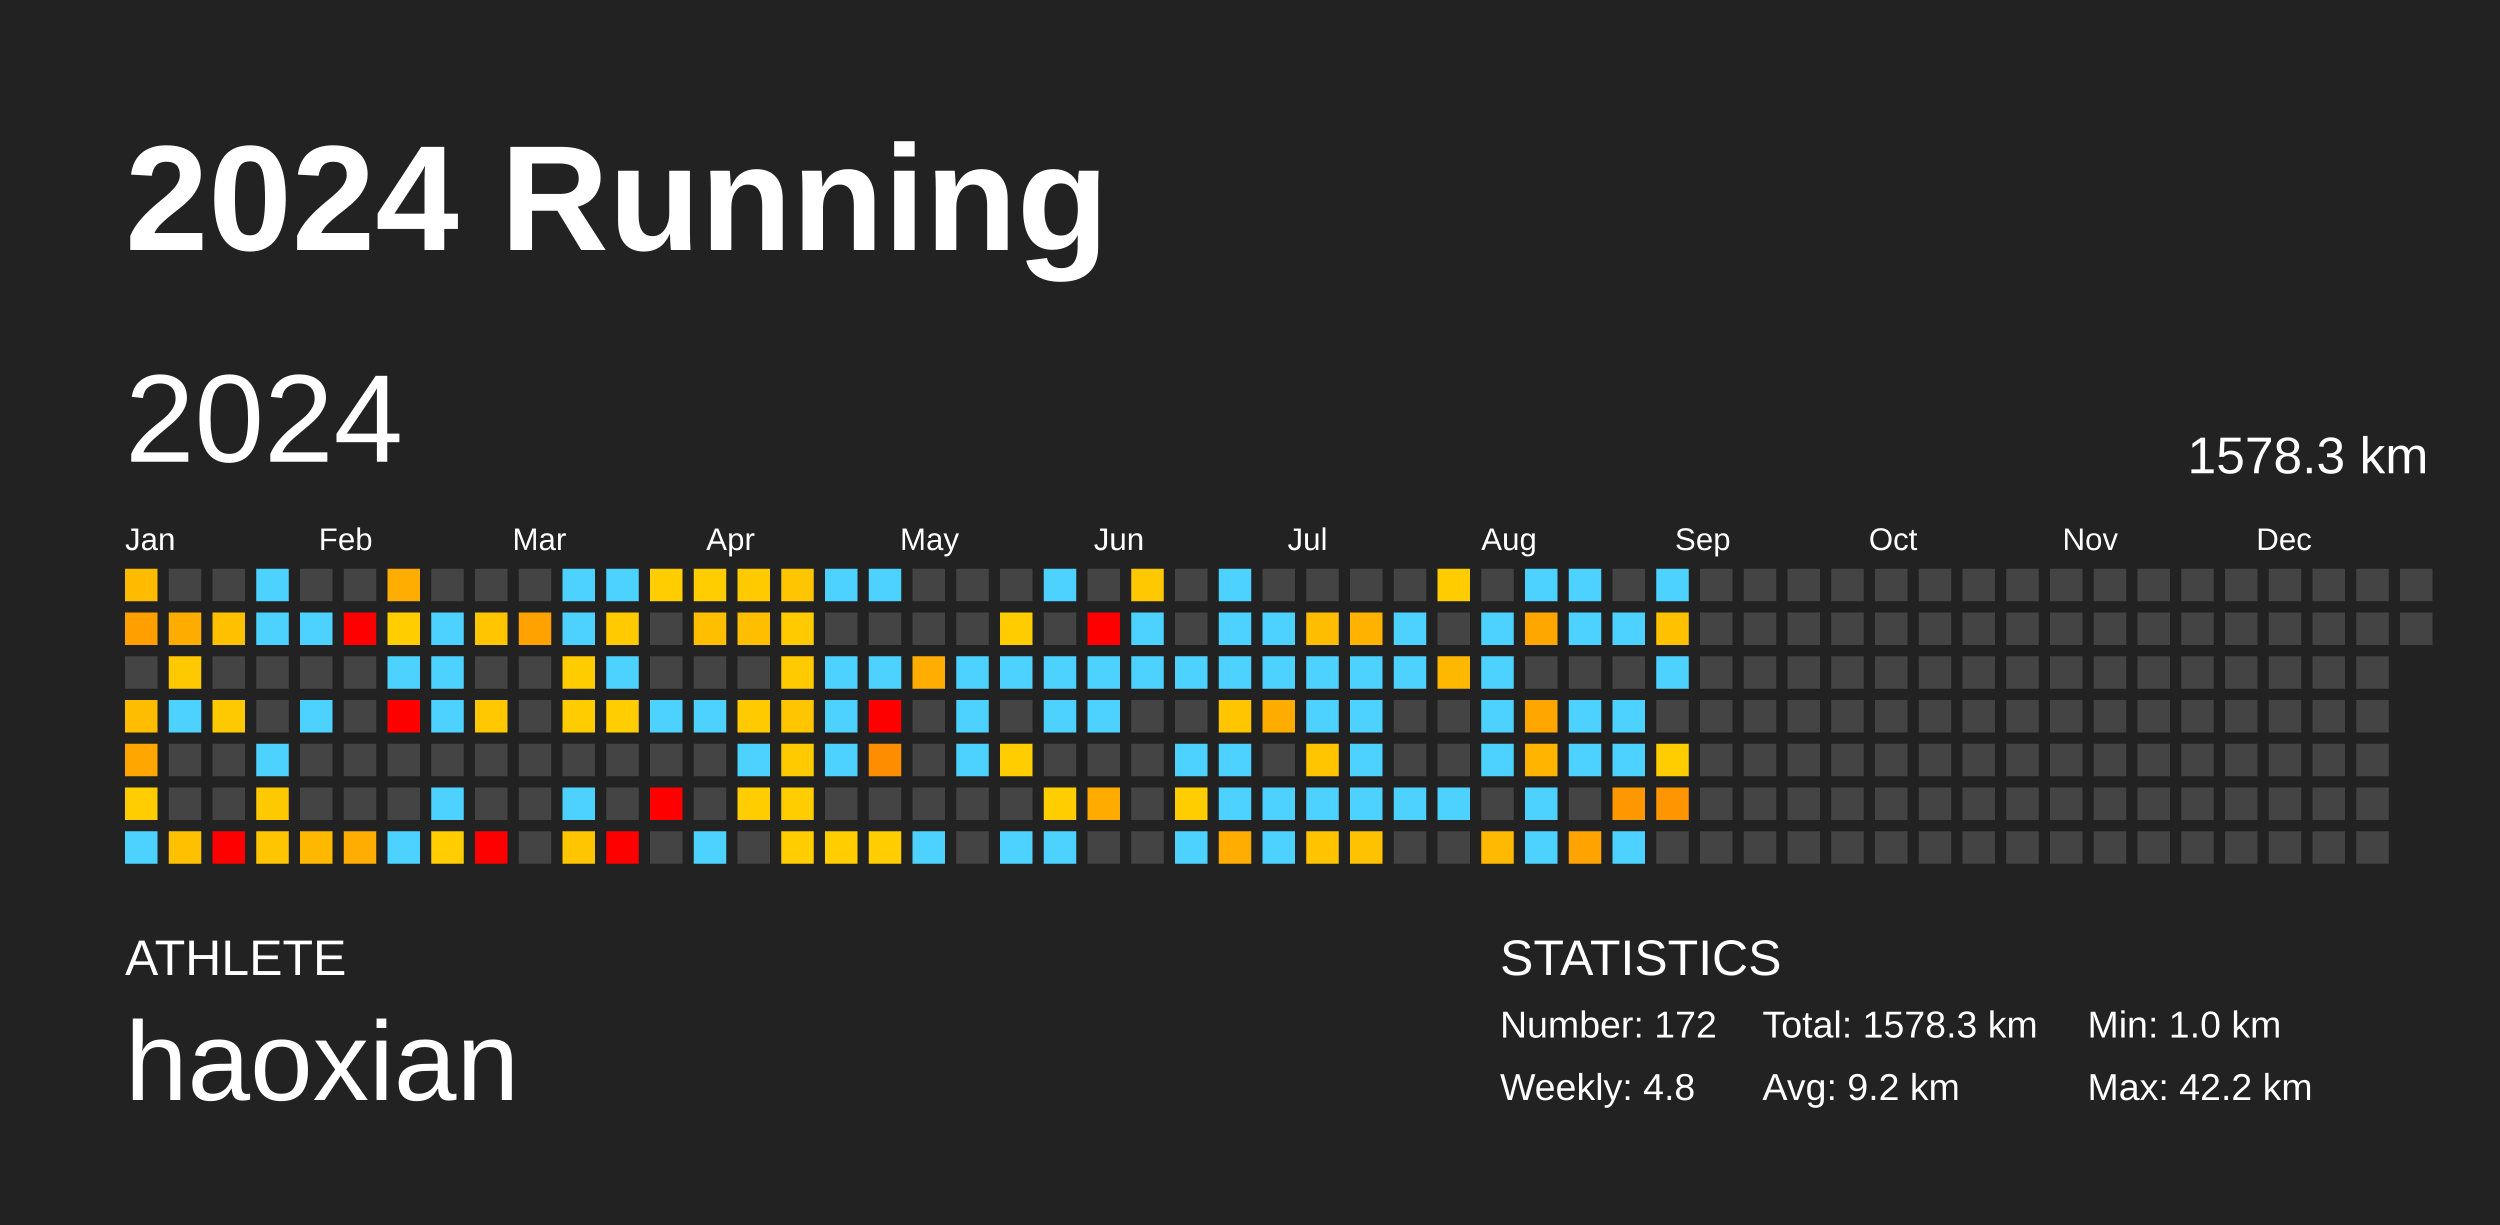
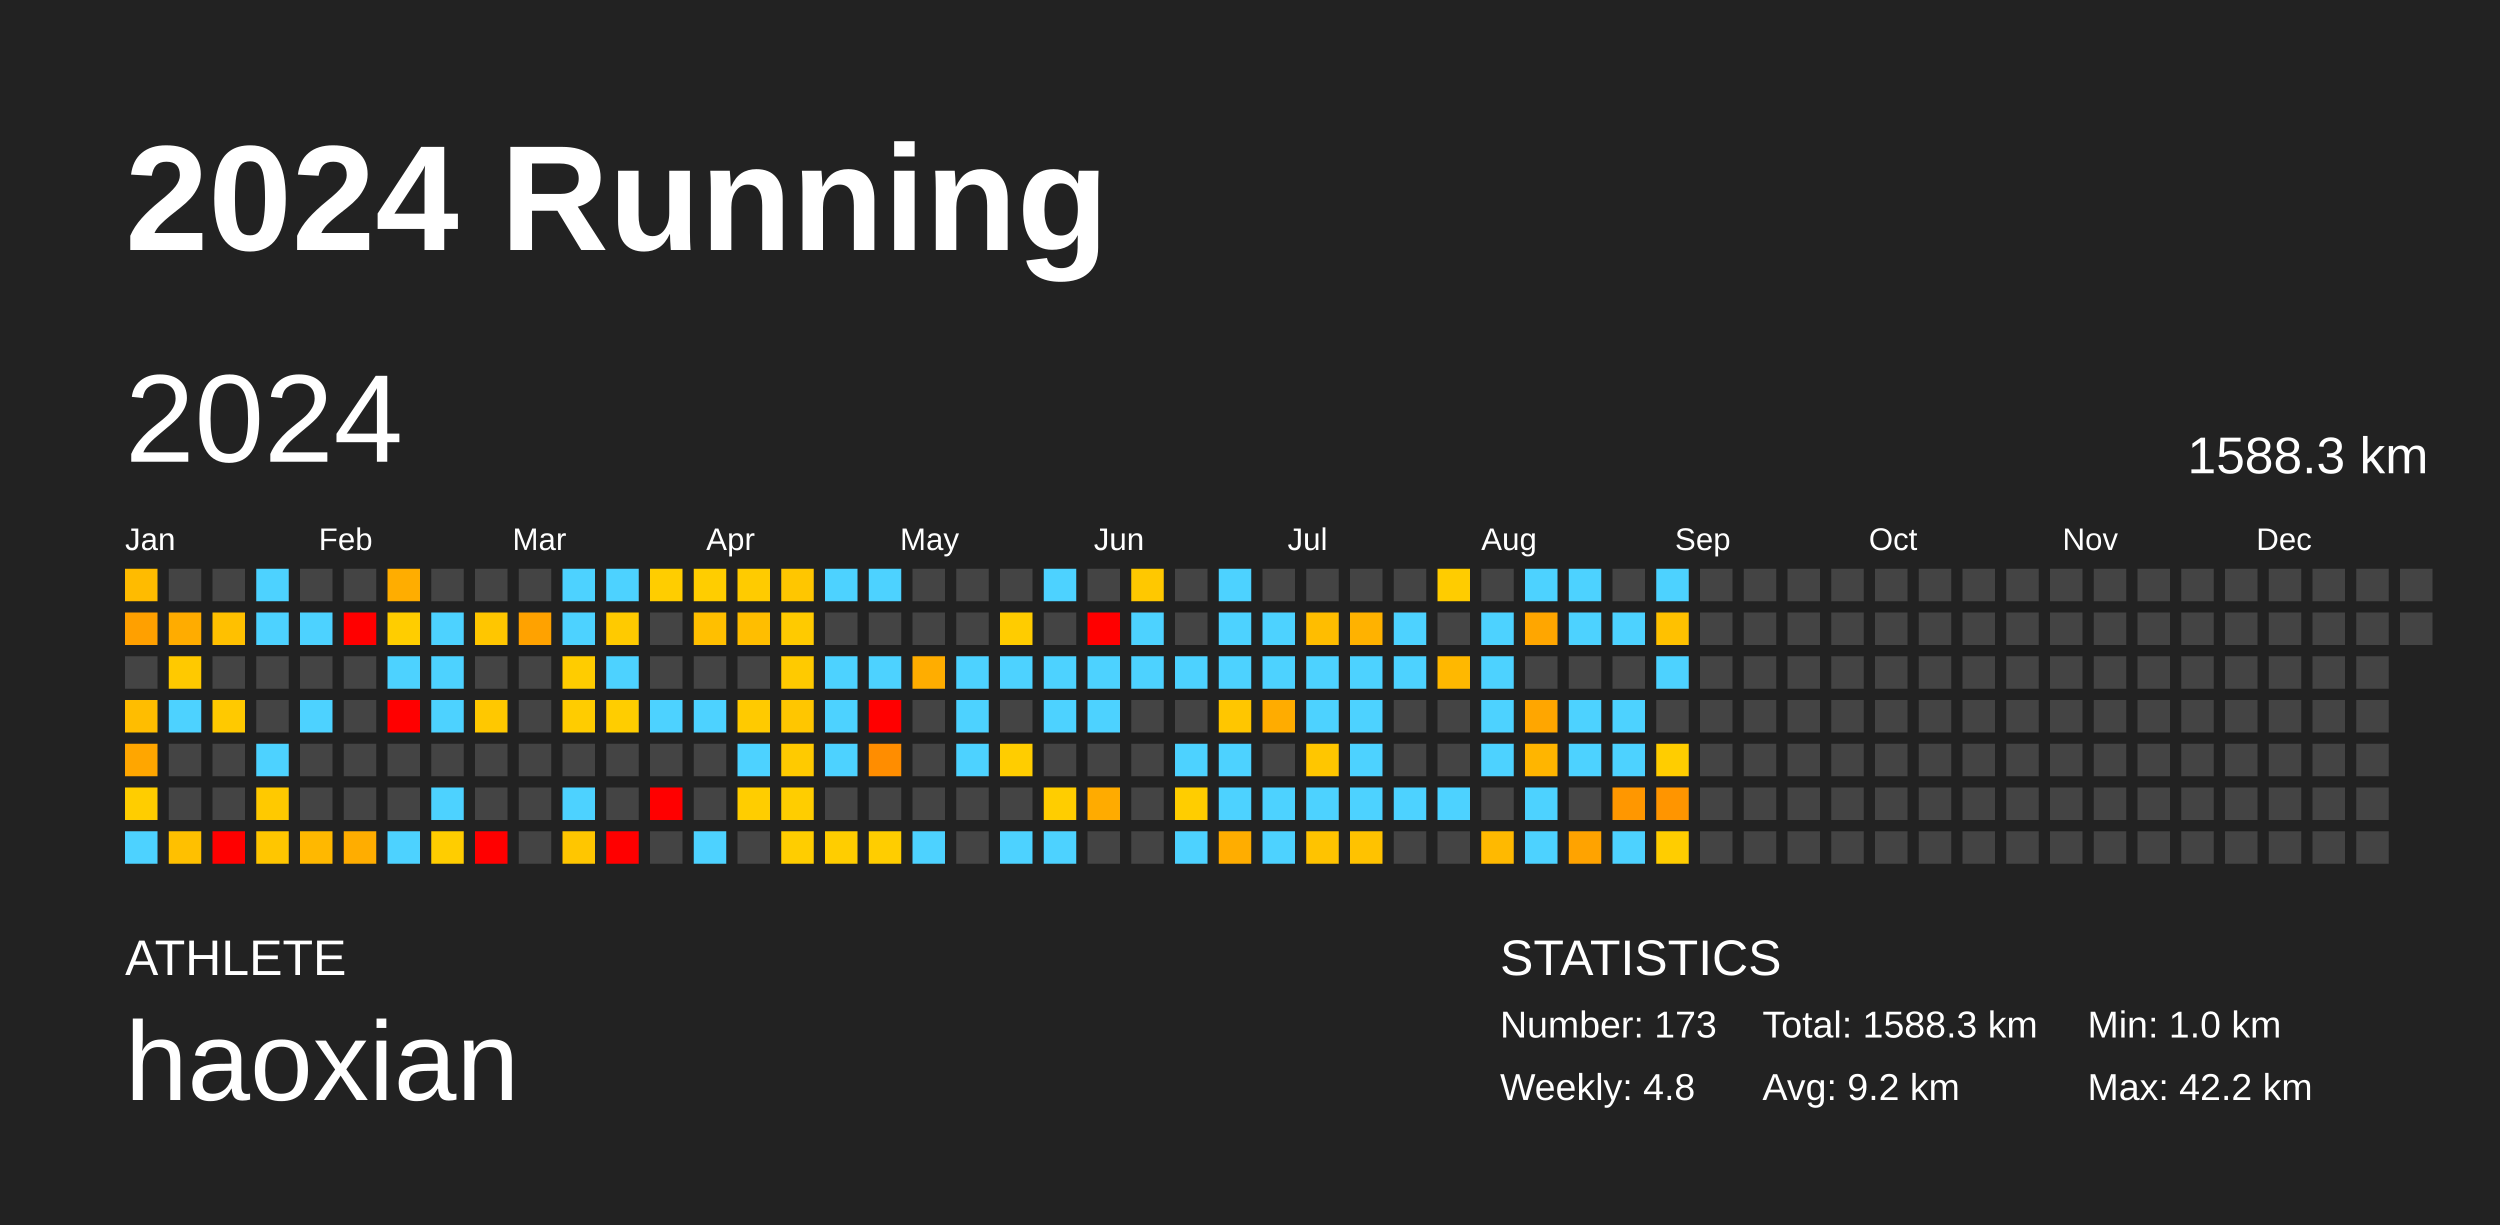
<svg xmlns="http://www.w3.org/2000/svg" baseProfile="full" height="98mm" version="1.1" viewBox="0,0,200,98" width="200mm">
  <defs />
  <rect fill="#222222" height="98" width="200" x="0" y="0" />
  <text fill="#FFFFFF" style="font-size:12px; font-family:Arial; font-weight:bold;" x="10" y="20">2024 Running</text>
  <text fill="#FFFFFF" style="font-size:4px; font-family:Arial" x="10" y="78">ATHLETE</text>
  <text fill="#FFFFFF" style="font-size:9px; font-family:Arial" x="10" y="88">haoxian</text>
  <text fill="#FFFFFF" style="font-size:4px; font-family:Arial" x="120" y="78">STATISTICS</text>
-   <text fill="#FFFFFF" style="font-size:3px; font-family:Arial" x="120" y="83">Number: 172</text>
+   <text fill="#FFFFFF" style="font-size:3px; font-family:Arial" x="120" y="83">Number: 173</text>
  <text fill="#FFFFFF" style="font-size:3px; font-family:Arial" x="120" y="88">Weekly: 4.8</text>
-   <text fill="#FFFFFF" style="font-size:3px; font-family:Arial" x="141" y="83">Total: 1578.3 km</text>
+   <text fill="#FFFFFF" style="font-size:3px; font-family:Arial" x="141" y="83">Total: 1588.3 km</text>
  <text fill="#FFFFFF" style="font-size:3px; font-family:Arial" x="141" y="88">Avg: 9.2 km</text>
  <text fill="#FFFFFF" style="font-size:3px; font-family:Arial" x="167" y="83">Min: 1.0 km</text>
  <text fill="#FFFFFF" style="font-size:3px; font-family:Arial" x="167" y="88">Max: 42.2 km</text>
  <text dominant-baseline="hanging" fill="#FFFFFF" style="font-size:10.0px; font-family:Arial;" x="10" y="30">2024</text>
-   <text dominant-baseline="hanging" fill="#FFFFFF" style="font-size:4.125px; font-family:Arial;" x="175" y="35">1578.3 km</text>
+   <text dominant-baseline="hanging" fill="#FFFFFF" style="font-size:4.125px; font-family:Arial;" x="175" y="35">1588.3 km</text>
  <text fill="#FFFFFF" style="font-size:2.5px; font-family:Arial" x="10.0" y="44">Jan</text>
  <text fill="#FFFFFF" style="font-size:2.5px; font-family:Arial" x="25.5" y="44">Feb</text>
  <text fill="#FFFFFF" style="font-size:2.5px; font-family:Arial" x="41.0" y="44">Mar</text>
  <text fill="#FFFFFF" style="font-size:2.5px; font-family:Arial" x="56.5" y="44">Apr</text>
  <text fill="#FFFFFF" style="font-size:2.5px; font-family:Arial" x="72.0" y="44">May</text>
  <text fill="#FFFFFF" style="font-size:2.5px; font-family:Arial" x="87.5" y="44">Jun</text>
  <text fill="#FFFFFF" style="font-size:2.5px; font-family:Arial" x="103.0" y="44">Jul</text>
  <text fill="#FFFFFF" style="font-size:2.5px; font-family:Arial" x="118.5" y="44">Aug</text>
  <text fill="#FFFFFF" style="font-size:2.5px; font-family:Arial" x="134.0" y="44">Sep</text>
  <text fill="#FFFFFF" style="font-size:2.5px; font-family:Arial" x="149.5" y="44">Oct</text>
  <text fill="#FFFFFF" style="font-size:2.5px; font-family:Arial" x="165.0" y="44">Nov</text>
  <text fill="#FFFFFF" style="font-size:2.5px; font-family:Arial" x="180.5" y="44">Dec</text>
  <rect fill="#ffbb00" height="2.6" width="2.6" x="10.0" y="45.5" />
  <rect fill="#ffa000" height="2.6" width="2.6" x="10.0" y="49.0" />
  <rect fill="#444444" height="2.6" width="2.6" x="10.0" y="52.5" />
  <rect fill="#ffbd00" height="2.6" width="2.6" x="10.0" y="56.0" />
  <rect fill="#ffa600" height="2.6" width="2.6" x="10.0" y="59.5" />
  <rect fill="#ffcd00" height="2.6" width="2.6" x="10.0" y="63.0" />
  <rect fill="#4dd2ff" height="2.6" width="2.6" x="10.0" y="66.5" />
  <rect fill="#444444" height="2.6" width="2.6" x="13.5" y="45.5" />
  <rect fill="#ffac00" height="2.6" width="2.6" x="13.5" y="49.0" />
  <rect fill="#ffc900" height="2.6" width="2.6" x="13.5" y="52.5" />
  <rect fill="#4dd2ff" height="2.6" width="2.6" x="13.5" y="56.0" />
  <rect fill="#444444" height="2.6" width="2.6" x="13.5" y="59.5" />
  <rect fill="#444444" height="2.6" width="2.6" x="13.5" y="63.0" />
  <rect fill="#ffc000" height="2.6" width="2.6" x="13.5" y="66.5" />
  <rect fill="#444444" height="2.6" width="2.6" x="17.0" y="45.5" />
  <rect fill="#ffc000" height="2.6" width="2.6" x="17.0" y="49.0" />
  <rect fill="#444444" height="2.6" width="2.6" x="17.0" y="52.5" />
  <rect fill="#ffc900" height="2.6" width="2.6" x="17.0" y="56.0" />
  <rect fill="#444444" height="2.6" width="2.6" x="17.0" y="59.5" />
  <rect fill="#444444" height="2.6" width="2.6" x="17.0" y="63.0" />
  <rect fill="red" height="2.6" width="2.6" x="17.0" y="66.5" />
  <rect fill="#4dd2ff" height="2.6" width="2.6" x="20.5" y="45.5" />
  <rect fill="#4dd2ff" height="2.6" width="2.6" x="20.5" y="49.0" />
  <rect fill="#444444" height="2.6" width="2.6" x="20.5" y="52.5" />
  <rect fill="#444444" height="2.6" width="2.6" x="20.5" y="56.0" />
  <rect fill="#4dd2ff" height="2.6" width="2.6" x="20.5" y="59.5" />
  <rect fill="#ffc900" height="2.6" width="2.6" x="20.5" y="63.0" />
  <rect fill="#ffc600" height="2.6" width="2.6" x="20.5" y="66.5" />
  <rect fill="#444444" height="2.6" width="2.6" x="24.0" y="45.5" />
  <rect fill="#4dd2ff" height="2.6" width="2.6" x="24.0" y="49.0" />
  <rect fill="#444444" height="2.6" width="2.6" x="24.0" y="52.5" />
  <rect fill="#4dd2ff" height="2.6" width="2.6" x="24.0" y="56.0" />
  <rect fill="#444444" height="2.6" width="2.6" x="24.0" y="59.5" />
  <rect fill="#444444" height="2.6" width="2.6" x="24.0" y="63.0" />
  <rect fill="#ffb800" height="2.6" width="2.6" x="24.0" y="66.5" />
  <rect fill="#444444" height="2.6" width="2.6" x="27.5" y="45.5" />
  <rect fill="red" height="2.6" width="2.6" x="27.5" y="49.0" />
  <rect fill="#444444" height="2.6" width="2.6" x="27.5" y="52.5" />
  <rect fill="#444444" height="2.6" width="2.6" x="27.5" y="56.0" />
  <rect fill="#444444" height="2.6" width="2.6" x="27.5" y="59.5" />
  <rect fill="#444444" height="2.6" width="2.6" x="27.5" y="63.0" />
  <rect fill="#ffad00" height="2.6" width="2.6" x="27.5" y="66.5" />
  <rect fill="#ffad00" height="2.6" width="2.6" x="31.0" y="45.5" />
  <rect fill="#ffcd00" height="2.6" width="2.6" x="31.0" y="49.0" />
  <rect fill="#4dd2ff" height="2.6" width="2.6" x="31.0" y="52.5" />
  <rect fill="red" height="2.6" width="2.6" x="31.0" y="56.0" />
  <rect fill="#444444" height="2.6" width="2.6" x="31.0" y="59.5" />
  <rect fill="#444444" height="2.6" width="2.6" x="31.0" y="63.0" />
  <rect fill="#4dd2ff" height="2.6" width="2.6" x="31.0" y="66.5" />
  <rect fill="#444444" height="2.6" width="2.6" x="34.5" y="45.5" />
  <rect fill="#4dd2ff" height="2.6" width="2.6" x="34.5" y="49.0" />
  <rect fill="#4dd2ff" height="2.6" width="2.6" x="34.5" y="52.5" />
  <rect fill="#4dd2ff" height="2.6" width="2.6" x="34.5" y="56.0" />
  <rect fill="#444444" height="2.6" width="2.6" x="34.5" y="59.5" />
  <rect fill="#4dd2ff" height="2.6" width="2.6" x="34.5" y="63.0" />
  <rect fill="#ffcd00" height="2.6" width="2.6" x="34.5" y="66.5" />
  <rect fill="#444444" height="2.6" width="2.6" x="38.0" y="45.5" />
  <rect fill="#ffc600" height="2.6" width="2.6" x="38.0" y="49.0" />
  <rect fill="#444444" height="2.6" width="2.6" x="38.0" y="52.5" />
  <rect fill="#ffc800" height="2.6" width="2.6" x="38.0" y="56.0" />
  <rect fill="#444444" height="2.6" width="2.6" x="38.0" y="59.5" />
  <rect fill="#444444" height="2.6" width="2.6" x="38.0" y="63.0" />
  <rect fill="red" height="2.6" width="2.6" x="38.0" y="66.5" />
  <rect fill="#444444" height="2.6" width="2.6" x="41.5" y="45.5" />
  <rect fill="#ffa200" height="2.6" width="2.6" x="41.5" y="49.0" />
  <rect fill="#444444" height="2.6" width="2.6" x="41.5" y="52.5" />
  <rect fill="#444444" height="2.6" width="2.6" x="41.5" y="56.0" />
  <rect fill="#444444" height="2.6" width="2.6" x="41.5" y="59.5" />
  <rect fill="#444444" height="2.6" width="2.6" x="41.5" y="63.0" />
  <rect fill="#444444" height="2.6" width="2.6" x="41.5" y="66.5" />
  <rect fill="#4dd2ff" height="2.6" width="2.6" x="45.0" y="45.5" />
  <rect fill="#4dd2ff" height="2.6" width="2.6" x="45.0" y="49.0" />
  <rect fill="#ffcc00" height="2.6" width="2.6" x="45.0" y="52.5" />
  <rect fill="#ffcc00" height="2.6" width="2.6" x="45.0" y="56.0" />
  <rect fill="#444444" height="2.6" width="2.6" x="45.0" y="59.5" />
  <rect fill="#4dd2ff" height="2.6" width="2.6" x="45.0" y="63.0" />
  <rect fill="#ffc600" height="2.6" width="2.6" x="45.0" y="66.5" />
  <rect fill="#4dd2ff" height="2.6" width="2.6" x="48.5" y="45.5" />
  <rect fill="#ffca00" height="2.6" width="2.6" x="48.5" y="49.0" />
  <rect fill="#4dd2ff" height="2.6" width="2.6" x="48.5" y="52.5" />
  <rect fill="#ffcd00" height="2.6" width="2.6" x="48.5" y="56.0" />
  <rect fill="#444444" height="2.6" width="2.6" x="48.5" y="59.5" />
  <rect fill="#444444" height="2.6" width="2.6" x="48.5" y="63.0" />
  <rect fill="red" height="2.6" width="2.6" x="48.5" y="66.5" />
  <rect fill="#ffcd00" height="2.6" width="2.6" x="52.0" y="45.5" />
  <rect fill="#444444" height="2.6" width="2.6" x="52.0" y="49.0" />
  <rect fill="#444444" height="2.6" width="2.6" x="52.0" y="52.5" />
  <rect fill="#4dd2ff" height="2.6" width="2.6" x="52.0" y="56.0" />
  <rect fill="#444444" height="2.6" width="2.6" x="52.0" y="59.5" />
  <rect fill="red" height="2.6" width="2.6" x="52.0" y="63.0" />
  <rect fill="#444444" height="2.6" width="2.6" x="52.0" y="66.5" />
  <rect fill="#ffcd00" height="2.6" width="2.6" x="55.5" y="45.5" />
  <rect fill="#ffbf00" height="2.6" width="2.6" x="55.5" y="49.0" />
  <rect fill="#444444" height="2.6" width="2.6" x="55.5" y="52.5" />
  <rect fill="#4dd2ff" height="2.6" width="2.6" x="55.5" y="56.0" />
  <rect fill="#444444" height="2.6" width="2.6" x="55.5" y="59.5" />
  <rect fill="#444444" height="2.6" width="2.6" x="55.5" y="63.0" />
  <rect fill="#4dd2ff" height="2.6" width="2.6" x="55.5" y="66.5" />
  <rect fill="#ffcb00" height="2.6" width="2.6" x="59.0" y="45.5" />
  <rect fill="#ffbe00" height="2.6" width="2.6" x="59.0" y="49.0" />
  <rect fill="#444444" height="2.6" width="2.6" x="59.0" y="52.5" />
  <rect fill="#ffca00" height="2.6" width="2.6" x="59.0" y="56.0" />
  <rect fill="#4dd2ff" height="2.6" width="2.6" x="59.0" y="59.5" />
  <rect fill="#ffcd00" height="2.6" width="2.6" x="59.0" y="63.0" />
  <rect fill="#444444" height="2.6" width="2.6" x="59.0" y="66.5" />
  <rect fill="#ffc600" height="2.6" width="2.6" x="62.5" y="45.5" />
  <rect fill="#ffca00" height="2.6" width="2.6" x="62.5" y="49.0" />
  <rect fill="#ffca00" height="2.6" width="2.6" x="62.5" y="52.5" />
  <rect fill="#ffc600" height="2.6" width="2.6" x="62.5" y="56.0" />
  <rect fill="#ffca00" height="2.6" width="2.6" x="62.5" y="59.5" />
  <rect fill="#ffcd00" height="2.6" width="2.6" x="62.5" y="63.0" />
  <rect fill="#ffcd00" height="2.6" width="2.6" x="62.5" y="66.5" />
  <rect fill="#4dd2ff" height="2.6" width="2.6" x="66.0" y="45.5" />
  <rect fill="#444444" height="2.6" width="2.6" x="66.0" y="49.0" />
  <rect fill="#4dd2ff" height="2.6" width="2.6" x="66.0" y="52.5" />
  <rect fill="#4dd2ff" height="2.6" width="2.6" x="66.0" y="56.0" />
  <rect fill="#4dd2ff" height="2.6" width="2.6" x="66.0" y="59.5" />
  <rect fill="#444444" height="2.6" width="2.6" x="66.0" y="63.0" />
  <rect fill="#ffcd00" height="2.6" width="2.6" x="66.0" y="66.5" />
  <rect fill="#4dd2ff" height="2.6" width="2.6" x="69.5" y="45.5" />
  <rect fill="#444444" height="2.6" width="2.6" x="69.5" y="49.0" />
  <rect fill="#4dd2ff" height="2.6" width="2.6" x="69.5" y="52.5" />
  <rect fill="red" height="2.6" width="2.6" x="69.5" y="56.0" />
  <rect fill="#ff8d00" height="2.6" width="2.6" x="69.5" y="59.5" />
  <rect fill="#444444" height="2.6" width="2.6" x="69.5" y="63.0" />
  <rect fill="#ffcd00" height="2.6" width="2.6" x="69.5" y="66.5" />
  <rect fill="#444444" height="2.6" width="2.6" x="73.0" y="45.5" />
  <rect fill="#444444" height="2.6" width="2.6" x="73.0" y="49.0" />
  <rect fill="#ffad00" height="2.6" width="2.6" x="73.0" y="52.5" />
  <rect fill="#444444" height="2.6" width="2.6" x="73.0" y="56.0" />
  <rect fill="#444444" height="2.6" width="2.6" x="73.0" y="59.5" />
  <rect fill="#444444" height="2.6" width="2.6" x="73.0" y="63.0" />
  <rect fill="#4dd2ff" height="2.6" width="2.6" x="73.0" y="66.5" />
  <rect fill="#444444" height="2.6" width="2.6" x="76.5" y="45.5" />
  <rect fill="#444444" height="2.6" width="2.6" x="76.5" y="49.0" />
  <rect fill="#4dd2ff" height="2.6" width="2.6" x="76.5" y="52.5" />
  <rect fill="#4dd2ff" height="2.6" width="2.6" x="76.5" y="56.0" />
  <rect fill="#4dd2ff" height="2.6" width="2.6" x="76.5" y="59.5" />
  <rect fill="#444444" height="2.6" width="2.6" x="76.5" y="63.0" />
  <rect fill="#444444" height="2.6" width="2.6" x="76.5" y="66.5" />
  <rect fill="#444444" height="2.6" width="2.6" x="80.0" y="45.5" />
  <rect fill="#ffcc00" height="2.6" width="2.6" x="80.0" y="49.0" />
  <rect fill="#4dd2ff" height="2.6" width="2.6" x="80.0" y="52.5" />
  <rect fill="#444444" height="2.6" width="2.6" x="80.0" y="56.0" />
  <rect fill="#ffcd00" height="2.6" width="2.6" x="80.0" y="59.5" />
  <rect fill="#444444" height="2.6" width="2.6" x="80.0" y="63.0" />
  <rect fill="#4dd2ff" height="2.6" width="2.6" x="80.0" y="66.5" />
  <rect fill="#4dd2ff" height="2.6" width="2.6" x="83.5" y="45.5" />
  <rect fill="#444444" height="2.6" width="2.6" x="83.5" y="49.0" />
  <rect fill="#4dd2ff" height="2.6" width="2.6" x="83.5" y="52.5" />
  <rect fill="#4dd2ff" height="2.6" width="2.6" x="83.5" y="56.0" />
  <rect fill="#444444" height="2.6" width="2.6" x="83.5" y="59.5" />
  <rect fill="#ffcd00" height="2.6" width="2.6" x="83.5" y="63.0" />
  <rect fill="#4dd2ff" height="2.6" width="2.6" x="83.5" y="66.5" />
  <rect fill="#444444" height="2.6" width="2.6" x="87.0" y="45.5" />
  <rect fill="red" height="2.6" width="2.6" x="87.0" y="49.0" />
  <rect fill="#4dd2ff" height="2.6" width="2.6" x="87.0" y="52.5" />
  <rect fill="#4dd2ff" height="2.6" width="2.6" x="87.0" y="56.0" />
  <rect fill="#444444" height="2.6" width="2.6" x="87.0" y="59.5" />
  <rect fill="#ffab00" height="2.6" width="2.6" x="87.0" y="63.0" />
  <rect fill="#444444" height="2.6" width="2.6" x="87.0" y="66.5" />
  <rect fill="#ffc800" height="2.6" width="2.6" x="90.5" y="45.5" />
  <rect fill="#4dd2ff" height="2.6" width="2.6" x="90.5" y="49.0" />
  <rect fill="#4dd2ff" height="2.6" width="2.6" x="90.5" y="52.5" />
  <rect fill="#444444" height="2.6" width="2.6" x="90.5" y="56.0" />
  <rect fill="#444444" height="2.6" width="2.6" x="90.5" y="59.5" />
  <rect fill="#444444" height="2.6" width="2.6" x="90.5" y="63.0" />
  <rect fill="#444444" height="2.6" width="2.6" x="90.5" y="66.5" />
  <rect fill="#444444" height="2.6" width="2.6" x="94.0" y="45.5" />
  <rect fill="#444444" height="2.6" width="2.6" x="94.0" y="49.0" />
  <rect fill="#4dd2ff" height="2.6" width="2.6" x="94.0" y="52.5" />
  <rect fill="#444444" height="2.6" width="2.6" x="94.0" y="56.0" />
  <rect fill="#4dd2ff" height="2.6" width="2.6" x="94.0" y="59.5" />
  <rect fill="#ffcd00" height="2.6" width="2.6" x="94.0" y="63.0" />
  <rect fill="#4dd2ff" height="2.6" width="2.6" x="94.0" y="66.5" />
  <rect fill="#4dd2ff" height="2.6" width="2.6" x="97.5" y="45.5" />
  <rect fill="#4dd2ff" height="2.6" width="2.6" x="97.5" y="49.0" />
  <rect fill="#4dd2ff" height="2.6" width="2.6" x="97.5" y="52.5" />
  <rect fill="#ffc600" height="2.6" width="2.6" x="97.5" y="56.0" />
  <rect fill="#4dd2ff" height="2.6" width="2.6" x="97.5" y="59.5" />
  <rect fill="#4dd2ff" height="2.6" width="2.6" x="97.5" y="63.0" />
  <rect fill="#ffad00" height="2.6" width="2.6" x="97.5" y="66.5" />
  <rect fill="#444444" height="2.6" width="2.6" x="101.0" y="45.5" />
  <rect fill="#4dd2ff" height="2.6" width="2.6" x="101.0" y="49.0" />
  <rect fill="#4dd2ff" height="2.6" width="2.6" x="101.0" y="52.5" />
  <rect fill="#ffac00" height="2.6" width="2.6" x="101.0" y="56.0" />
  <rect fill="#444444" height="2.6" width="2.6" x="101.0" y="59.5" />
  <rect fill="#4dd2ff" height="2.6" width="2.6" x="101.0" y="63.0" />
  <rect fill="#4dd2ff" height="2.6" width="2.6" x="101.0" y="66.5" />
  <rect fill="#444444" height="2.6" width="2.6" x="104.5" y="45.5" />
  <rect fill="#ffbd00" height="2.6" width="2.6" x="104.5" y="49.0" />
  <rect fill="#4dd2ff" height="2.6" width="2.6" x="104.5" y="52.5" />
  <rect fill="#4dd2ff" height="2.6" width="2.6" x="104.5" y="56.0" />
  <rect fill="#ffc600" height="2.6" width="2.6" x="104.5" y="59.5" />
  <rect fill="#4dd2ff" height="2.6" width="2.6" x="104.5" y="63.0" />
  <rect fill="#ffc300" height="2.6" width="2.6" x="104.5" y="66.5" />
  <rect fill="#444444" height="2.6" width="2.6" x="108.0" y="45.5" />
  <rect fill="#ffb200" height="2.6" width="2.6" x="108.0" y="49.0" />
  <rect fill="#4dd2ff" height="2.6" width="2.6" x="108.0" y="52.5" />
  <rect fill="#4dd2ff" height="2.6" width="2.6" x="108.0" y="56.0" />
  <rect fill="#4dd2ff" height="2.6" width="2.6" x="108.0" y="59.5" />
  <rect fill="#4dd2ff" height="2.6" width="2.6" x="108.0" y="63.0" />
  <rect fill="#ffc200" height="2.6" width="2.6" x="108.0" y="66.5" />
  <rect fill="#444444" height="2.6" width="2.6" x="111.5" y="45.5" />
  <rect fill="#4dd2ff" height="2.6" width="2.6" x="111.5" y="49.0" />
  <rect fill="#4dd2ff" height="2.6" width="2.6" x="111.5" y="52.5" />
  <rect fill="#444444" height="2.6" width="2.6" x="111.5" y="56.0" />
  <rect fill="#444444" height="2.6" width="2.6" x="111.5" y="59.5" />
  <rect fill="#4dd2ff" height="2.6" width="2.6" x="111.5" y="63.0" />
  <rect fill="#444444" height="2.6" width="2.6" x="111.5" y="66.5" />
  <rect fill="#ffcc00" height="2.6" width="2.6" x="115.0" y="45.5" />
  <rect fill="#444444" height="2.6" width="2.6" x="115.0" y="49.0" />
  <rect fill="#ffb800" height="2.6" width="2.6" x="115.0" y="52.5" />
  <rect fill="#444444" height="2.6" width="2.6" x="115.0" y="56.0" />
  <rect fill="#444444" height="2.6" width="2.6" x="115.0" y="59.5" />
  <rect fill="#4dd2ff" height="2.6" width="2.6" x="115.0" y="63.0" />
  <rect fill="#444444" height="2.6" width="2.6" x="115.0" y="66.5" />
  <rect fill="#444444" height="2.6" width="2.6" x="118.5" y="45.5" />
  <rect fill="#4dd2ff" height="2.6" width="2.6" x="118.5" y="49.0" />
  <rect fill="#4dd2ff" height="2.6" width="2.6" x="118.5" y="52.5" />
  <rect fill="#4dd2ff" height="2.6" width="2.6" x="118.5" y="56.0" />
  <rect fill="#4dd2ff" height="2.6" width="2.6" x="118.5" y="59.5" />
  <rect fill="#444444" height="2.6" width="2.6" x="118.5" y="63.0" />
  <rect fill="#ffb900" height="2.6" width="2.6" x="118.5" y="66.5" />
  <rect fill="#4dd2ff" height="2.6" width="2.6" x="122.0" y="45.5" />
  <rect fill="#ffa600" height="2.6" width="2.6" x="122.0" y="49.0" />
  <rect fill="#444444" height="2.6" width="2.6" x="122.0" y="52.5" />
  <rect fill="#ffa600" height="2.6" width="2.6" x="122.0" y="56.0" />
  <rect fill="#ffb500" height="2.6" width="2.6" x="122.0" y="59.5" />
  <rect fill="#4dd2ff" height="2.6" width="2.6" x="122.0" y="63.0" />
  <rect fill="#4dd2ff" height="2.6" width="2.6" x="122.0" y="66.5" />
  <rect fill="#4dd2ff" height="2.6" width="2.6" x="125.5" y="45.5" />
  <rect fill="#4dd2ff" height="2.6" width="2.6" x="125.5" y="49.0" />
  <rect fill="#444444" height="2.6" width="2.6" x="125.5" y="52.5" />
  <rect fill="#4dd2ff" height="2.6" width="2.6" x="125.5" y="56.0" />
  <rect fill="#4dd2ff" height="2.6" width="2.6" x="125.5" y="59.5" />
  <rect fill="#444444" height="2.6" width="2.6" x="125.5" y="63.0" />
  <rect fill="#ffa300" height="2.6" width="2.6" x="125.5" y="66.5" />
  <rect fill="#444444" height="2.6" width="2.6" x="129.0" y="45.5" />
  <rect fill="#4dd2ff" height="2.6" width="2.6" x="129.0" y="49.0" />
  <rect fill="#444444" height="2.6" width="2.6" x="129.0" y="52.5" />
  <rect fill="#4dd2ff" height="2.6" width="2.6" x="129.0" y="56.0" />
  <rect fill="#4dd2ff" height="2.6" width="2.6" x="129.0" y="59.5" />
  <rect fill="#ff9700" height="2.6" width="2.6" x="129.0" y="63.0" />
  <rect fill="#4dd2ff" height="2.6" width="2.6" x="129.0" y="66.5" />
  <rect fill="#4dd2ff" height="2.6" width="2.6" x="132.5" y="45.5" />
  <rect fill="#ffc100" height="2.6" width="2.6" x="132.5" y="49.0" />
  <rect fill="#4dd2ff" height="2.6" width="2.6" x="132.5" y="52.5" />
  <rect fill="#444444" height="2.6" width="2.6" x="132.5" y="56.0" />
  <rect fill="#ffcd00" height="2.6" width="2.6" x="132.5" y="59.5" />
  <rect fill="#ff9500" height="2.6" width="2.6" x="132.5" y="63.0" />
-   <rect fill="#444444" height="2.6" width="2.6" x="132.5" y="66.5" />
+   <rect fill="#ffcd00" height="2.6" width="2.6" x="132.5" y="66.5" />
  <rect fill="#444444" height="2.6" width="2.6" x="136.0" y="45.5" />
  <rect fill="#444444" height="2.6" width="2.6" x="136.0" y="49.0" />
  <rect fill="#444444" height="2.6" width="2.6" x="136.0" y="52.5" />
  <rect fill="#444444" height="2.6" width="2.6" x="136.0" y="56.0" />
  <rect fill="#444444" height="2.6" width="2.6" x="136.0" y="59.5" />
  <rect fill="#444444" height="2.6" width="2.6" x="136.0" y="63.0" />
  <rect fill="#444444" height="2.6" width="2.6" x="136.0" y="66.5" />
  <rect fill="#444444" height="2.6" width="2.6" x="139.5" y="45.5" />
  <rect fill="#444444" height="2.6" width="2.6" x="139.5" y="49.0" />
  <rect fill="#444444" height="2.6" width="2.6" x="139.5" y="52.5" />
  <rect fill="#444444" height="2.6" width="2.6" x="139.5" y="56.0" />
  <rect fill="#444444" height="2.6" width="2.6" x="139.5" y="59.5" />
  <rect fill="#444444" height="2.6" width="2.6" x="139.5" y="63.0" />
  <rect fill="#444444" height="2.6" width="2.6" x="139.5" y="66.5" />
  <rect fill="#444444" height="2.6" width="2.6" x="143.0" y="45.5" />
  <rect fill="#444444" height="2.6" width="2.6" x="143.0" y="49.0" />
  <rect fill="#444444" height="2.6" width="2.6" x="143.0" y="52.5" />
  <rect fill="#444444" height="2.6" width="2.6" x="143.0" y="56.0" />
  <rect fill="#444444" height="2.6" width="2.6" x="143.0" y="59.5" />
  <rect fill="#444444" height="2.6" width="2.6" x="143.0" y="63.0" />
  <rect fill="#444444" height="2.6" width="2.6" x="143.0" y="66.5" />
  <rect fill="#444444" height="2.6" width="2.6" x="146.5" y="45.5" />
  <rect fill="#444444" height="2.6" width="2.6" x="146.5" y="49.0" />
  <rect fill="#444444" height="2.6" width="2.6" x="146.5" y="52.5" />
  <rect fill="#444444" height="2.6" width="2.6" x="146.5" y="56.0" />
  <rect fill="#444444" height="2.6" width="2.6" x="146.5" y="59.5" />
  <rect fill="#444444" height="2.6" width="2.6" x="146.5" y="63.0" />
  <rect fill="#444444" height="2.6" width="2.6" x="146.5" y="66.5" />
  <rect fill="#444444" height="2.6" width="2.6" x="150.0" y="45.5" />
  <rect fill="#444444" height="2.6" width="2.6" x="150.0" y="49.0" />
  <rect fill="#444444" height="2.6" width="2.6" x="150.0" y="52.5" />
  <rect fill="#444444" height="2.6" width="2.6" x="150.0" y="56.0" />
  <rect fill="#444444" height="2.6" width="2.6" x="150.0" y="59.5" />
  <rect fill="#444444" height="2.6" width="2.6" x="150.0" y="63.0" />
  <rect fill="#444444" height="2.6" width="2.6" x="150.0" y="66.5" />
  <rect fill="#444444" height="2.6" width="2.6" x="153.5" y="45.5" />
  <rect fill="#444444" height="2.6" width="2.6" x="153.5" y="49.0" />
  <rect fill="#444444" height="2.6" width="2.6" x="153.5" y="52.5" />
  <rect fill="#444444" height="2.6" width="2.6" x="153.5" y="56.0" />
  <rect fill="#444444" height="2.6" width="2.6" x="153.5" y="59.5" />
  <rect fill="#444444" height="2.6" width="2.6" x="153.5" y="63.0" />
  <rect fill="#444444" height="2.6" width="2.6" x="153.5" y="66.5" />
  <rect fill="#444444" height="2.6" width="2.6" x="157.0" y="45.5" />
  <rect fill="#444444" height="2.6" width="2.6" x="157.0" y="49.0" />
  <rect fill="#444444" height="2.6" width="2.6" x="157.0" y="52.5" />
  <rect fill="#444444" height="2.6" width="2.6" x="157.0" y="56.0" />
  <rect fill="#444444" height="2.6" width="2.6" x="157.0" y="59.5" />
  <rect fill="#444444" height="2.6" width="2.6" x="157.0" y="63.0" />
  <rect fill="#444444" height="2.6" width="2.6" x="157.0" y="66.5" />
  <rect fill="#444444" height="2.6" width="2.6" x="160.5" y="45.5" />
  <rect fill="#444444" height="2.6" width="2.6" x="160.5" y="49.0" />
  <rect fill="#444444" height="2.6" width="2.6" x="160.5" y="52.5" />
  <rect fill="#444444" height="2.6" width="2.6" x="160.5" y="56.0" />
  <rect fill="#444444" height="2.6" width="2.6" x="160.5" y="59.5" />
  <rect fill="#444444" height="2.6" width="2.6" x="160.5" y="63.0" />
  <rect fill="#444444" height="2.6" width="2.6" x="160.5" y="66.5" />
  <rect fill="#444444" height="2.6" width="2.6" x="164.0" y="45.5" />
  <rect fill="#444444" height="2.6" width="2.6" x="164.0" y="49.0" />
  <rect fill="#444444" height="2.6" width="2.6" x="164.0" y="52.5" />
  <rect fill="#444444" height="2.6" width="2.6" x="164.0" y="56.0" />
  <rect fill="#444444" height="2.6" width="2.6" x="164.0" y="59.5" />
  <rect fill="#444444" height="2.6" width="2.6" x="164.0" y="63.0" />
  <rect fill="#444444" height="2.6" width="2.6" x="164.0" y="66.5" />
  <rect fill="#444444" height="2.6" width="2.6" x="167.5" y="45.5" />
  <rect fill="#444444" height="2.6" width="2.6" x="167.5" y="49.0" />
  <rect fill="#444444" height="2.6" width="2.6" x="167.5" y="52.5" />
  <rect fill="#444444" height="2.6" width="2.6" x="167.5" y="56.0" />
  <rect fill="#444444" height="2.6" width="2.6" x="167.5" y="59.5" />
  <rect fill="#444444" height="2.6" width="2.6" x="167.5" y="63.0" />
  <rect fill="#444444" height="2.6" width="2.6" x="167.5" y="66.5" />
  <rect fill="#444444" height="2.6" width="2.6" x="171.0" y="45.5" />
  <rect fill="#444444" height="2.6" width="2.6" x="171.0" y="49.0" />
  <rect fill="#444444" height="2.6" width="2.6" x="171.0" y="52.5" />
  <rect fill="#444444" height="2.6" width="2.6" x="171.0" y="56.0" />
  <rect fill="#444444" height="2.6" width="2.6" x="171.0" y="59.5" />
  <rect fill="#444444" height="2.6" width="2.6" x="171.0" y="63.0" />
  <rect fill="#444444" height="2.6" width="2.6" x="171.0" y="66.5" />
  <rect fill="#444444" height="2.6" width="2.6" x="174.5" y="45.5" />
  <rect fill="#444444" height="2.6" width="2.6" x="174.5" y="49.0" />
  <rect fill="#444444" height="2.6" width="2.6" x="174.5" y="52.5" />
  <rect fill="#444444" height="2.6" width="2.6" x="174.5" y="56.0" />
  <rect fill="#444444" height="2.6" width="2.6" x="174.5" y="59.5" />
  <rect fill="#444444" height="2.6" width="2.6" x="174.5" y="63.0" />
  <rect fill="#444444" height="2.6" width="2.6" x="174.5" y="66.5" />
  <rect fill="#444444" height="2.6" width="2.6" x="178.0" y="45.5" />
  <rect fill="#444444" height="2.6" width="2.6" x="178.0" y="49.0" />
  <rect fill="#444444" height="2.6" width="2.6" x="178.0" y="52.5" />
  <rect fill="#444444" height="2.6" width="2.6" x="178.0" y="56.0" />
  <rect fill="#444444" height="2.6" width="2.6" x="178.0" y="59.5" />
  <rect fill="#444444" height="2.6" width="2.6" x="178.0" y="63.0" />
  <rect fill="#444444" height="2.6" width="2.6" x="178.0" y="66.5" />
  <rect fill="#444444" height="2.6" width="2.6" x="181.5" y="45.5" />
  <rect fill="#444444" height="2.6" width="2.6" x="181.5" y="49.0" />
  <rect fill="#444444" height="2.6" width="2.6" x="181.5" y="52.5" />
  <rect fill="#444444" height="2.6" width="2.6" x="181.5" y="56.0" />
  <rect fill="#444444" height="2.6" width="2.6" x="181.5" y="59.5" />
  <rect fill="#444444" height="2.6" width="2.6" x="181.5" y="63.0" />
  <rect fill="#444444" height="2.6" width="2.6" x="181.5" y="66.5" />
  <rect fill="#444444" height="2.6" width="2.6" x="185.0" y="45.5" />
  <rect fill="#444444" height="2.6" width="2.6" x="185.0" y="49.0" />
  <rect fill="#444444" height="2.6" width="2.6" x="185.0" y="52.5" />
  <rect fill="#444444" height="2.6" width="2.6" x="185.0" y="56.0" />
  <rect fill="#444444" height="2.6" width="2.6" x="185.0" y="59.5" />
  <rect fill="#444444" height="2.6" width="2.6" x="185.0" y="63.0" />
  <rect fill="#444444" height="2.6" width="2.6" x="185.0" y="66.5" />
  <rect fill="#444444" height="2.6" width="2.6" x="188.5" y="45.5" />
  <rect fill="#444444" height="2.6" width="2.6" x="188.5" y="49.0" />
  <rect fill="#444444" height="2.6" width="2.6" x="188.5" y="52.5" />
  <rect fill="#444444" height="2.6" width="2.6" x="188.5" y="56.0" />
  <rect fill="#444444" height="2.6" width="2.6" x="188.5" y="59.5" />
  <rect fill="#444444" height="2.6" width="2.6" x="188.5" y="63.0" />
  <rect fill="#444444" height="2.6" width="2.6" x="188.5" y="66.5" />
  <rect fill="#444444" height="2.6" width="2.6" x="192.0" y="45.5" />
  <rect fill="#444444" height="2.6" width="2.6" x="192.0" y="49.0" />
</svg>
